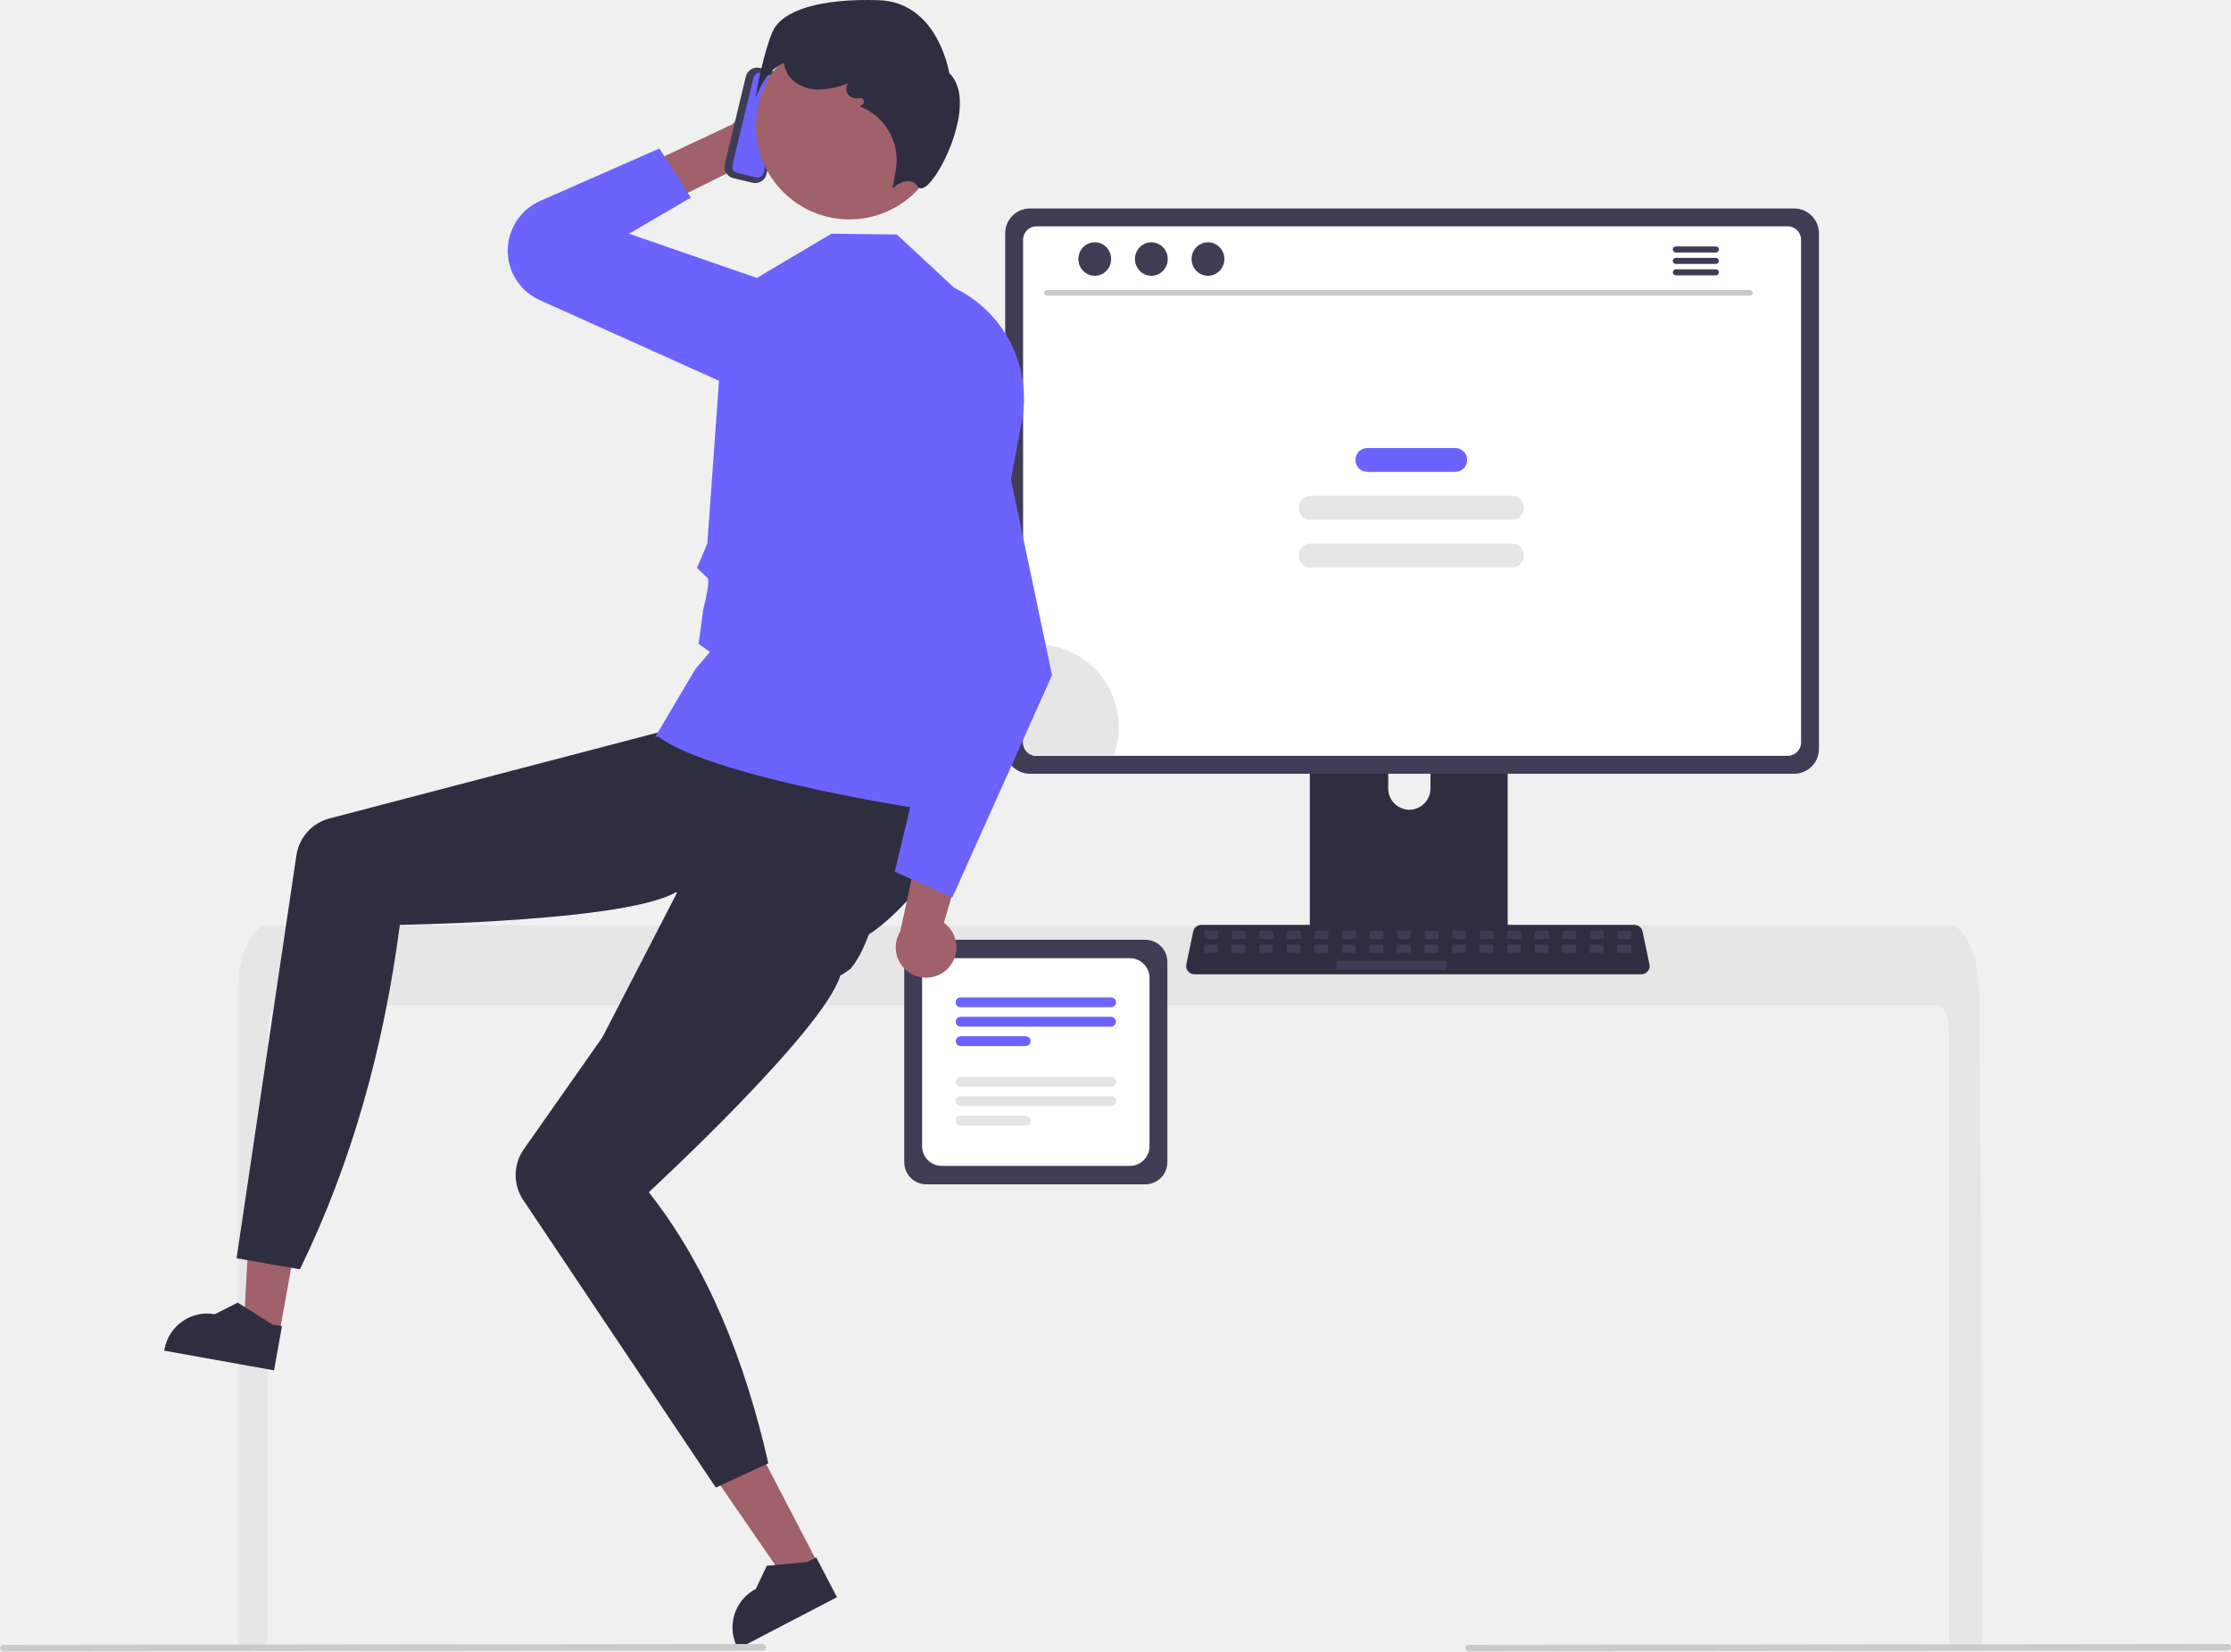
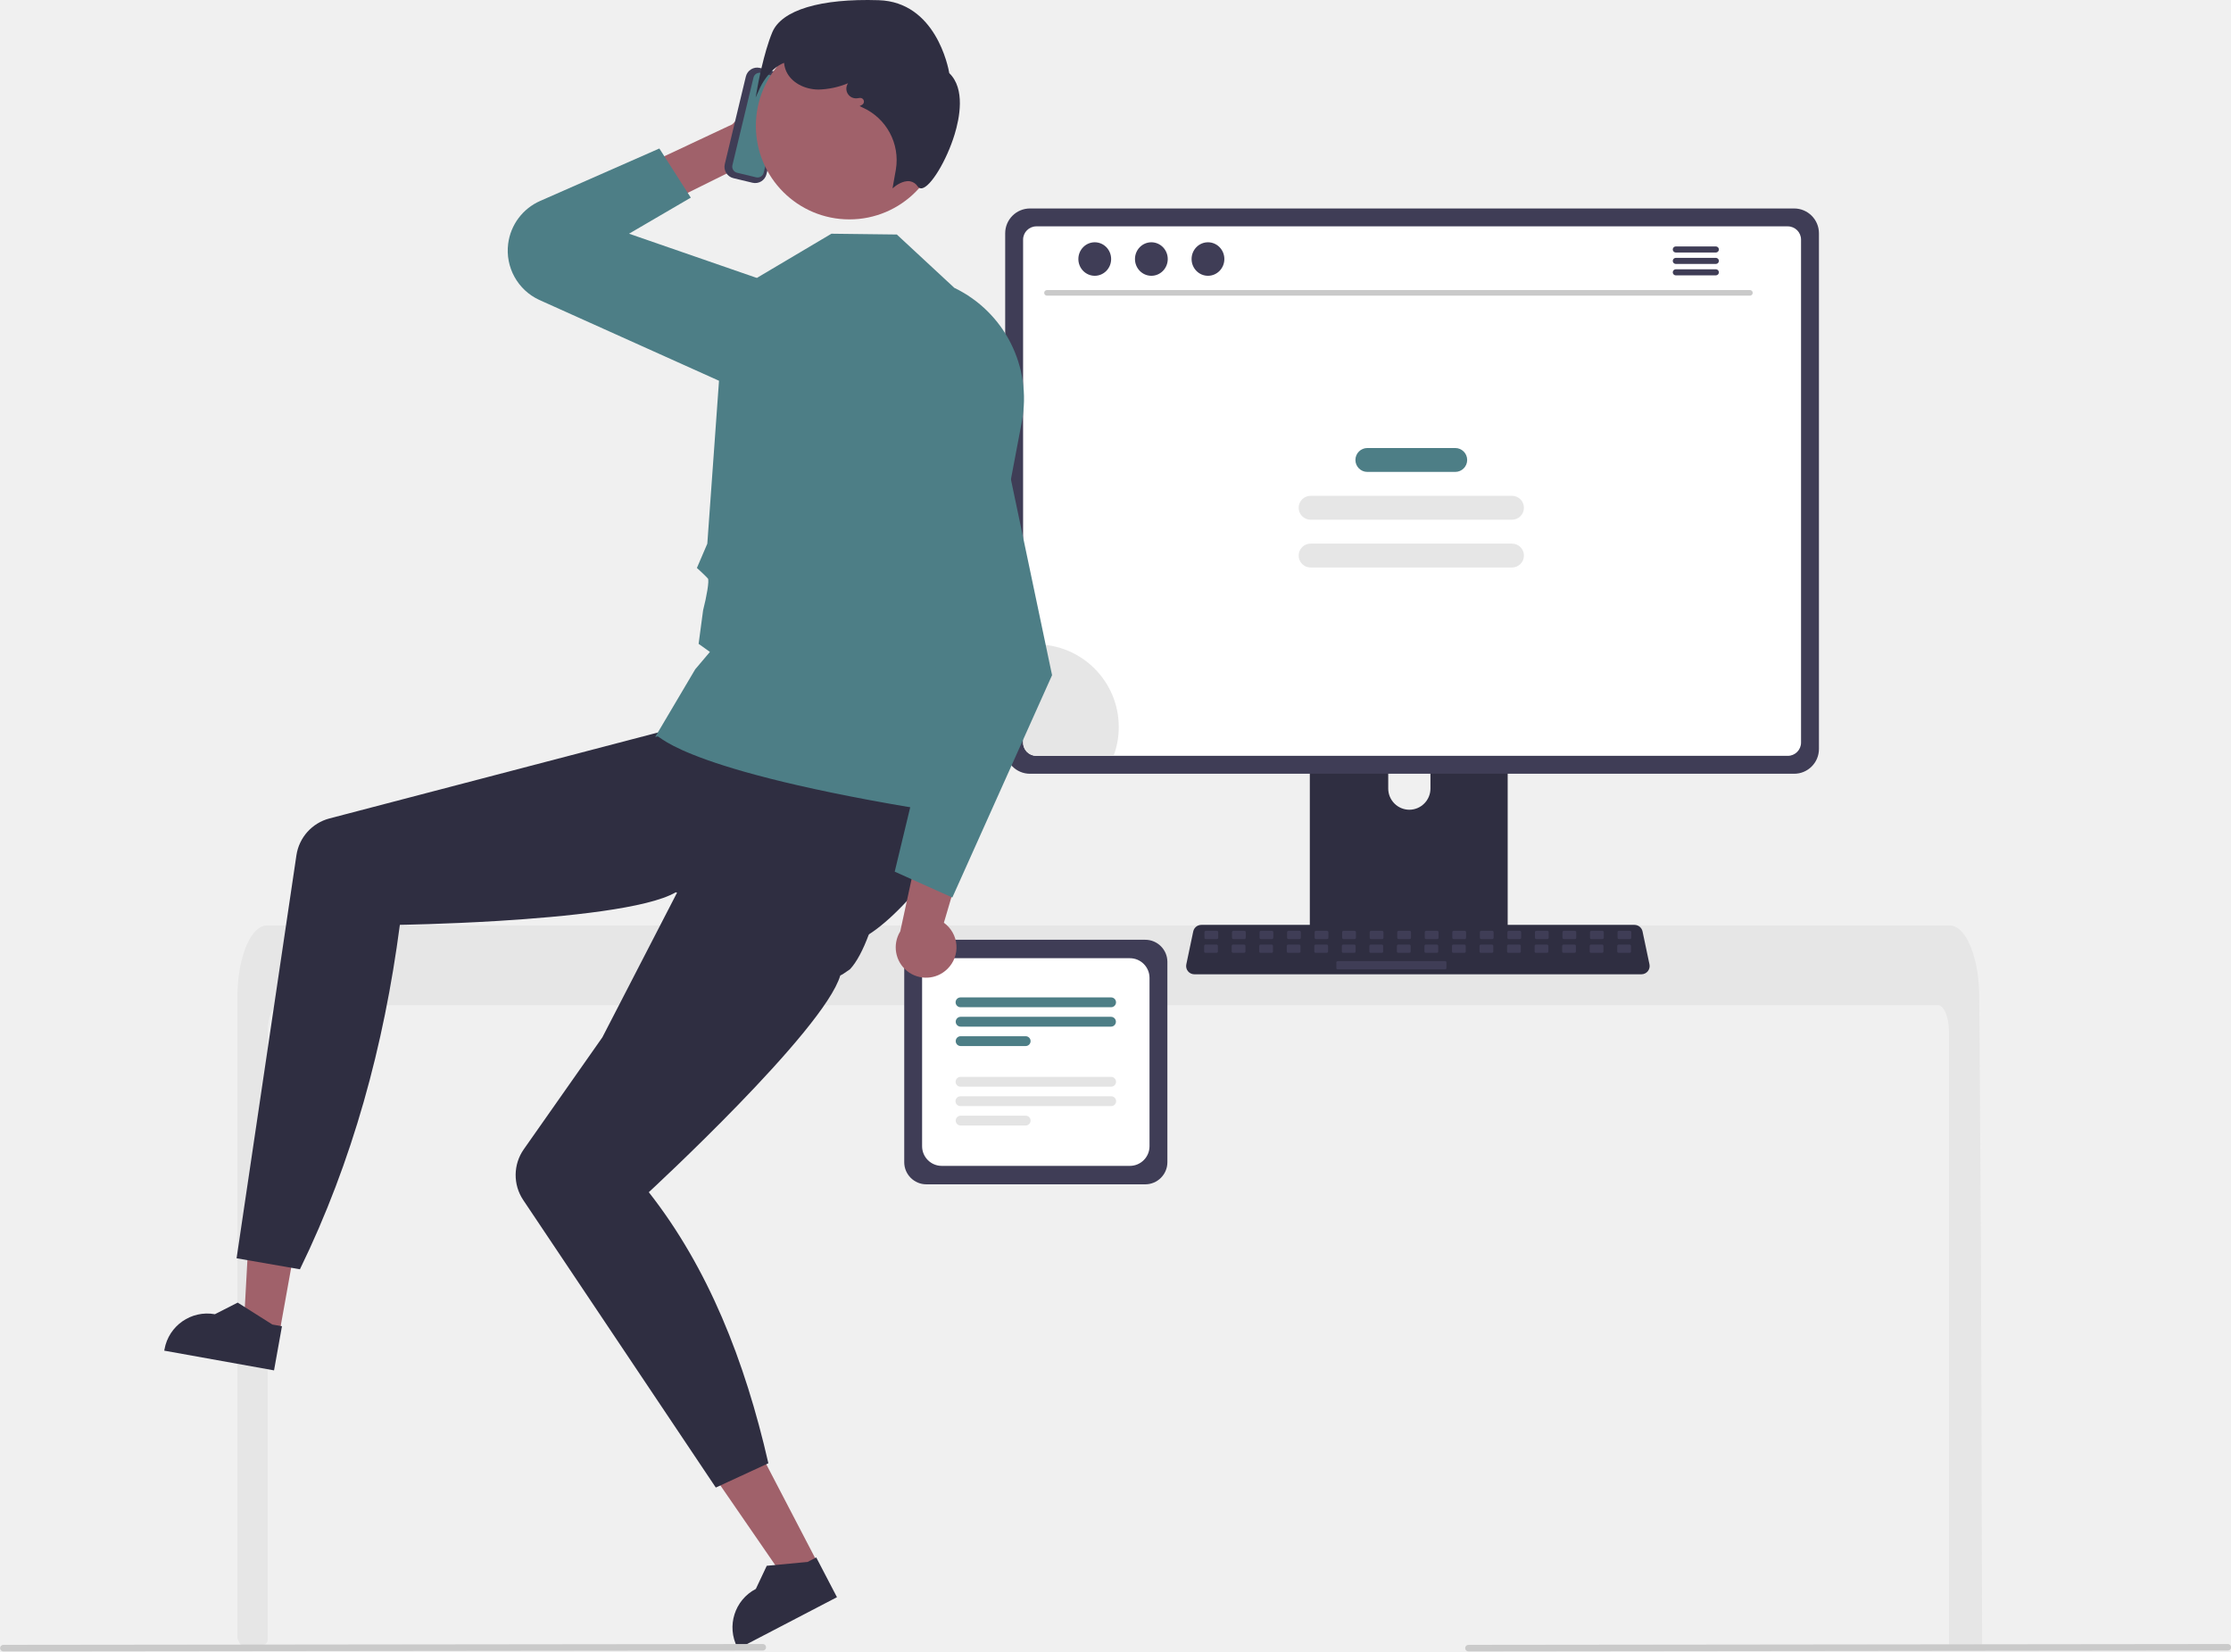
<svg xmlns="http://www.w3.org/2000/svg" data-name="Layer 1" width="810.131" height="599.609" viewBox="0 0 810.131 599.609">
  <path d="M431.331,209.196l8.563,13.383,30.548-15.144,15.706-4.802a12.192,12.192,0,0,0,4.805-20.524h0a12.192,12.192,0,0,0-16.946.2l-13.18,13.046Z" transform="translate(-194.9343 -150.1956)" fill="#a0616a" />
-   <path d="M445.781,221.955l-11.417-17.844-43.289,19.045a19.71,19.71,0,0,0-11.611,15.521h0a19.71,19.71,0,0,0,11.244,20.395l69.007,31.032a20.119,20.119,0,0,0,26.513-9.332h0a20.119,20.119,0,0,0-11.113-27.805l-51.765-17.919Z" transform="translate(-194.9343 -150.1956)" fill="#6c63ff" />
+   <path d="M445.781,221.955l-11.417-17.844-43.289,19.045a19.71,19.71,0,0,0-11.611,15.521h0a19.71,19.71,0,0,0,11.244,20.395l69.007,31.032a20.119,20.119,0,0,0,26.513-9.332h0a20.119,20.119,0,0,0-11.113-27.805l-51.765-17.919Z" transform="translate(-194.9343 -150.1956)" fill="#4d7e86" />
  <path d="M902.658,524.88c0-5.36-1.8-9.71-4.01-9.72h-602.49c-2.22.01-4.01,4.36-4.02,9.72v220.643a2.003,2.003,0,0,1-1.809,1.994q-2.426.233-4.851.433c-.04,0-.08.01-.12.01-.88.08-1.76.14-2.64.21h-.01q-.679-1.255-1.342-2.533a2.011,2.011,0,0,1-.228-.929V512.27c0-1.48.06-2.97.16-4.44a56.885,56.885,0,0,1,.75-6.02c1.69-9.29,5.51-15.58,9.85-15.6h611a4.683,4.683,0,0,1,1.84.39,7.174,7.174,0,0,1,2.27,1.59,14.069,14.069,0,0,1,2.23,3.05c2.14,3.77,3.67,9.39,4.21,15.93,0,.06.01.12.01.18.14,1.62.21,3.27.2,4.92l.14,21.43.09,12.78.27,40.1.1,14.24.44,146.2v0a2,2,0,0,1-2,2h-8.04a2,2,0,0,1-2-2Z" transform="translate(-194.9343 -150.1956)" fill="#e6e6e6" />
  <polygon points="101.479 483.961 88.516 481.633 91.326 430.523 110.459 433.959 101.479 483.961" fill="#a0616a" />
  <path d="M294.442,647.762l-39.864-7.158.091-.504a15.765,15.765,0,0,1,18.302-12.73l.001 0,8.274-4.217,12.594,7.964,3.48.625Z" transform="translate(-194.9343 -150.1956)" fill="#2f2e41" />
  <path d="M610.807,580.21H531.318a8.044,8.044,0,0,1-8.035-8.035v-72.729A8.044,8.044,0,0,1,531.318,491.411h79.489a8.044,8.044,0,0,1,8.035,8.035v72.729A8.044,8.044,0,0,1,610.807,580.21Z" transform="translate(-194.9343 -150.1956)" fill="#3f3d56" />
  <path d="M605.22,573.513H536.905a7.142,7.142,0,0,1-7.134-7.134V505.242a7.142,7.142,0,0,1,7.134-7.134h68.314a7.142,7.142,0,0,1,7.134,7.134v61.137A7.142,7.142,0,0,1,605.22,573.513Z" transform="translate(-194.9343 -150.1956)" fill="#fff" />
-   <path d="M598.405,515.907H543.72a1.783,1.783,0,1,1,0-3.567H598.405a1.783,1.783,0,1,1,0,3.567Z" transform="translate(-194.9343 -150.1956)" fill="#6c63ff" />
-   <path d="M598.405,522.955H543.72a1.784,1.784,0,0,1,0-3.567H598.405a1.784,1.784,0,0,1,0,3.567Z" transform="translate(-194.9343 -150.1956)" fill="#6c63ff" />
-   <path d="M567.425,530.002H543.72a1.784,1.784,0,0,1,0-3.567h23.705a1.784,1.784,0,0,1,0,3.567Z" transform="translate(-194.9343 -150.1956)" fill="#6c63ff" />
+   <path d="M598.405,515.907H543.72a1.783,1.783,0,1,1,0-3.567H598.405a1.783,1.783,0,1,1,0,3.567Z" transform="translate(-194.9343 -150.1956)" fill="#4d7e86" />
+   <path d="M598.405,522.955H543.72a1.784,1.784,0,0,1,0-3.567H598.405a1.784,1.784,0,0,1,0,3.567Z" transform="translate(-194.9343 -150.1956)" fill="#4d7e86" />
+   <path d="M567.425,530.002H543.72a1.784,1.784,0,0,1,0-3.567h23.705a1.784,1.784,0,0,1,0,3.567Z" transform="translate(-194.9343 -150.1956)" fill="#4d7e86" />
  <path d="M598.405,544.761H543.72a1.783,1.783,0,1,1,0-3.567H598.405a1.783,1.783,0,1,1,0,3.567Z" transform="translate(-194.9343 -150.1956)" fill="#e4e4e4" />
  <path d="M598.405,551.809H543.72a1.784,1.784,0,1,1,0-3.567H598.405a1.784,1.784,0,1,1,0,3.567Z" transform="translate(-194.9343 -150.1956)" fill="#e4e4e4" />
  <path d="M567.425,558.856H543.72a1.784,1.784,0,0,1,0-3.567h23.705a1.784,1.784,0,0,1,0,3.567Z" transform="translate(-194.9343 -150.1956)" fill="#e4e4e4" />
  <path d="M738.942,385.934H674.023a3.464,3.464,0,0,0-3.459,3.467V491.955h71.845V389.402A3.466,3.466,0,0,0,738.942,385.934ZM706.701,444.204a7.702,7.702,0,0,1-7.666-7.666V424.709a7.666,7.666,0,0,1,15.332,0v11.829a7.702,7.702,0,0,1-7.666,7.666Z" transform="translate(-194.9343 -150.1956)" fill="#2f2e41" />
  <path d="M670.341,488.675v9.894a1.938,1.938,0,0,0,1.934,1.934h68.422a1.944,1.944,0,0,0,1.934-1.934V488.675Z" transform="translate(-194.9343 -150.1956)" fill="#3f3d56" />
  <path d="M846.443,225.888H568.938a9.008,9.008,0,0,0-8.994,8.994V422.144a9.003,9.003,0,0,0,8.994,8.994H846.443a9.003,9.003,0,0,0,8.994-8.994V234.882A9.008,9.008,0,0,0,846.443,225.888Z" transform="translate(-194.9343 -150.1956)" fill="#3f3d56" />
  <path d="M844.126,232.384h-272.87a4.82,4.82,0,0,0-4.81,4.82v182.62a4.818,4.818,0,0,0,4.81,4.81h272.87a4.818,4.818,0,0,0,4.81-4.81v-182.62A4.82,4.82,0,0,0,844.126,232.384Z" transform="translate(-194.9343 -150.1956)" fill="#fff" />
  <path d="M790.976,503.947H628.633a2.986,2.986,0,0,1-2.922-3.602l2.519-11.964a2.999,2.999,0,0,1,2.922-2.371H788.457a2.999,2.999,0,0,1,2.922,2.371l2.519,11.964a2.986,2.986,0,0,1-2.922,3.602Z" transform="translate(-194.9343 -150.1956)" fill="#2f2e41" />
  <rect x="437.37" y="337.969" width="5" height="3" rx="0.488" fill="#3f3d56" />
  <rect x="447.37" y="337.969" width="5" height="3" rx="0.488" fill="#3f3d56" />
  <rect x="457.37" y="337.969" width="5" height="3" rx="0.488" fill="#3f3d56" />
  <rect x="467.37" y="337.969" width="5" height="3" rx="0.488" fill="#3f3d56" />
  <rect x="477.37" y="337.969" width="5" height="3" rx="0.488" fill="#3f3d56" />
  <rect x="487.37" y="337.969" width="5" height="3" rx="0.488" fill="#3f3d56" />
  <rect x="497.37" y="337.969" width="5" height="3" rx="0.488" fill="#3f3d56" />
  <rect x="507.37" y="337.969" width="5" height="3" rx="0.488" fill="#3f3d56" />
  <rect x="517.37" y="337.969" width="5" height="3" rx="0.488" fill="#3f3d56" />
  <rect x="527.37" y="337.969" width="5" height="3" rx="0.488" fill="#3f3d56" />
  <rect x="537.37" y="337.969" width="5" height="3" rx="0.488" fill="#3f3d56" />
  <rect x="547.37" y="337.969" width="5" height="3" rx="0.488" fill="#3f3d56" />
  <rect x="557.37" y="337.969" width="5" height="3" rx="0.488" fill="#3f3d56" />
  <rect x="567.37" y="337.969" width="5" height="3" rx="0.488" fill="#3f3d56" />
  <rect x="577.37" y="337.969" width="5" height="3" rx="0.488" fill="#3f3d56" />
  <rect x="587.37" y="337.969" width="5" height="3" rx="0.488" fill="#3f3d56" />
  <rect x="437.252" y="342.969" width="5" height="3" rx="0.488" fill="#3f3d56" />
  <rect x="447.252" y="342.969" width="5" height="3" rx="0.488" fill="#3f3d56" />
  <rect x="457.252" y="342.969" width="5" height="3" rx="0.488" fill="#3f3d56" />
  <rect x="467.252" y="342.969" width="5" height="3" rx="0.488" fill="#3f3d56" />
  <rect x="477.252" y="342.969" width="5" height="3" rx="0.488" fill="#3f3d56" />
  <rect x="487.252" y="342.969" width="5" height="3" rx="0.488" fill="#3f3d56" />
  <rect x="497.252" y="342.969" width="5" height="3" rx="0.488" fill="#3f3d56" />
  <rect x="507.252" y="342.969" width="5" height="3" rx="0.488" fill="#3f3d56" />
  <rect x="517.252" y="342.969" width="5" height="3" rx="0.488" fill="#3f3d56" />
  <rect x="527.252" y="342.969" width="5" height="3" rx="0.488" fill="#3f3d56" />
  <rect x="537.252" y="342.969" width="5" height="3" rx="0.488" fill="#3f3d56" />
  <rect x="547.252" y="342.969" width="5" height="3" rx="0.488" fill="#3f3d56" />
  <rect x="557.252" y="342.969" width="5" height="3" rx="0.488" fill="#3f3d56" />
  <rect x="567.252" y="342.969" width="5" height="3" rx="0.488" fill="#3f3d56" />
  <rect x="577.252" y="342.969" width="5" height="3" rx="0.488" fill="#3f3d56" />
  <rect x="587.252" y="342.969" width="5" height="3" rx="0.488" fill="#3f3d56" />
  <rect x="485.252" y="348.969" width="40" height="3" rx="0.488" fill="#3f3d56" />
  <path d="M825.334,732.182l-7.71-12.39-1.54,7.08c-.27,1.24-.54,2.5-.79,3.75-2.19-1.87-4.52-3.6-6.8-5.26q-10.5-7.62-20.99-15.26l2.19,12.7c1.35,7.82,2.76,15.8,6.1,22.95.37.81.77,1.61,1.2,2.39h32.54a10.487,10.487,0,0,0,.54-2.24.775.775,0,0,0,.01-.15C830.594,740.902,827.914,736.332,825.334,732.182Z" transform="translate(-194.9343 -150.1956)" fill="#f0f0f0" />
  <path d="M385.334,732.182l-7.71-12.39-1.54,7.08c-.27,1.24-.54,2.5-.79,3.75-2.19-1.87-4.52-3.6-6.8-5.26q-10.5-7.62-20.99-15.26l2.19,12.7c1.35,7.82,2.76,15.8,6.1,22.95.37.81.77,1.61,1.2,2.39h32.54a10.487,10.487,0,0,0,.54-2.24.775.775,0,0,0,.01-.15C390.594,740.902,387.914,736.332,385.334,732.182Z" transform="translate(-194.9343 -150.1956)" fill="#f0f0f0" />
  <path d="M1003.875,749.497l-275.75.307a1.191,1.191,0,0,1,0-2.381l275.75-.307a1.191,1.191,0,1,1,0,2.381Z" transform="translate(-194.9343 -150.1956)" fill="#cacaca" />
  <path d="M830.41,257.545H575.086a1.016,1.016,0,0,1,0-2.031H830.41a1.016,1.016,0,0,1,0,2.031Z" transform="translate(-194.9343 -150.1956)" fill="#cacaca" />
  <ellipse cx="397.532" cy="94.052" rx="5.95" ry="6.083" fill="#3f3d56" />
  <ellipse cx="418.088" cy="94.052" rx="5.95" ry="6.083" fill="#3f3d56" />
  <ellipse cx="438.644" cy="94.052" rx="5.95" ry="6.083" fill="#3f3d56" />
  <path d="M818.033,239.672H803.431a1.106,1.106,0,0,0,0,2.211h14.602a1.106,1.106,0,0,0,0-2.211Z" transform="translate(-194.9343 -150.1956)" fill="#3f3d56" />
  <path d="M818.033,243.822H803.431a1.106,1.106,0,0,0,0,2.211h14.602a1.106,1.106,0,0,0,0-2.211Z" transform="translate(-194.9343 -150.1956)" fill="#3f3d56" />
  <path d="M818.033,247.967H803.431a1.106,1.106,0,0,0,0,2.211h14.602a1.106,1.106,0,0,0,0-2.211Z" transform="translate(-194.9343 -150.1956)" fill="#3f3d56" />
-   <rect x="492.185" y="162.668" width="40.582" height="8.678" rx="4.339" fill="#6c63ff" />
+   <rect x="492.185" y="162.668" width="40.582" height="8.678" rx="4.339" fill="#4d7e86" />
  <rect x="471.575" y="180.024" width="81.802" height="8.678" rx="4.339" fill="#e6e6e6" />
  <rect x="471.575" y="197.379" width="81.802" height="8.678" rx="4.339" fill="#e6e6e6" />
  <path d="M601.186,414.164a29.815,29.815,0,0,1-1.88,10.47h-28.05a4.818,4.818,0,0,1-4.81-4.81v-35.28a29.628,29.628,0,0,1,4.74-.38A29.998,29.998,0,0,1,601.186,414.164Z" transform="translate(-194.9343 -150.1956)" fill="#e6e6e6" />
  <path d="M545.843,442.058c-.42,12.15-26.26,44.93-39.85,49.63-2.31.8-3.66,1.24-3.66,1.24l-4.73-1.43-57.28-17.33c-10.03,5.9-39.95,8.9-64.5,10.4-19.54,1.19-35.69,1.43-35.69,1.43-5.765,43.841-17.125,85.778-36.29,125.06l-23-4L302.571,460.738a16.3,16.3,0,0,1,11.998-13.375l156.304-40.885s8.62-1.56,26.8,7.21C527.603,428.128,546.143,433.218,545.843,442.058Z" transform="translate(-194.9343 -150.1956)" fill="#2f2e41" />
  <polygon points="297.161 567.951 285.481 574.036 256.449 531.879 273.689 522.897 297.161 567.951" fill="#a0616a" />
  <path d="M498.856,730.117l-35.919,18.714-.237-.454a15.765,15.765,0,0,1,6.696-21.265l.001-0,3.967-8.396,14.835-1.4,3.135-1.634Z" transform="translate(-194.9343 -150.1956)" fill="#2f2e41" />
  <path d="M515.976,439.707c5.242,10.969-2.526,51.98-12.406,62.428l-2.623,1.784-.887.462c-5.927,20.048-69.529,78.684-69.529,78.684,21.484,27.368,34.873,61.017,43.416,98.427l-19.086,8.817-69.926-104.39a16.3,16.3,0,0,1,.202-18.437L413.664,526.846l46.484-90.04C493.363,435.782,512.157,431.729,515.976,439.707Z" transform="translate(-194.9343 -150.1956)" fill="#2f2e41" />
-   <path d="M544.236,446.325c-100.393-15.267-109.54-28.997-110.522-28.753l-.871.217,14.545-24.585,5.335-6.302-4.104-2.933,1.628-12.184c1.27-4.936,2.298-10.748,1.75-11.527-1.131-1.253-3.65-3.53-3.675-3.553l-.324-.293,3.781-8.822,5.064-70.534,13.055-26.026,26.945-15.974,23.75.287,20.872,19.359a44.674,44.674,0,0,1,24.534,48.539l-10.602,55.998-3.9,28.863,6.364,6.363-3.96,3.96-2.354,13.484,2.411,15.271c1.885,13.875-6.496,14.702-7.115,14.875-.037.011-1.858,4.777-1.935,4.777C544.715,446.834,544.699,446.396,544.236,446.325Z" transform="translate(-194.9343 -150.1956)" fill="#6c63ff" />
+   <path d="M544.236,446.325c-100.393-15.267-109.54-28.997-110.522-28.753l-.871.217,14.545-24.585,5.335-6.302-4.104-2.933,1.628-12.184c1.27-4.936,2.298-10.748,1.75-11.527-1.131-1.253-3.65-3.53-3.675-3.553l-.324-.293,3.781-8.822,5.064-70.534,13.055-26.026,26.945-15.974,23.75.287,20.872,19.359a44.674,44.674,0,0,1,24.534,48.539l-10.602,55.998-3.9,28.863,6.364,6.363-3.96,3.96-2.354,13.484,2.411,15.271c1.885,13.875-6.496,14.702-7.115,14.875-.037.011-1.858,4.777-1.935,4.777C544.715,446.834,544.699,446.396,544.236,446.325Z" transform="translate(-194.9343 -150.1956)" fill="#4d7e86" />
  <path d="M538.965,502A10.962,10.962,0,0,0,537.68,485.24l11.013-37.367-19.361,5.912-7.49,34.578a11.022,11.022,0,0,0,17.123,13.637Z" transform="translate(-194.9343 -150.1956)" fill="#a0616a" />
-   <path d="M540.753,476.072l-20.927-9.387,16.786-69.709-31.261-75.887a27.638,27.638,0,0,1,19.87-37.573h0A27.667,27.667,0,0,1,557.951,304.879l19.012,90.467Z" transform="translate(-194.9343 -150.1956)" fill="#6c63ff" />
+   <path d="M540.753,476.072l-20.927-9.387,16.786-69.709-31.261-75.887a27.638,27.638,0,0,1,19.87-37.573h0A27.667,27.667,0,0,1,557.951,304.879l19.012,90.467Z" transform="translate(-194.9343 -150.1956)" fill="#4d7e86" />
  <path d="M458.123,209.789l7.649-31.814a4.227,4.227,0,0,1,5.093-3.118l6.934,1.667a4.227,4.227,0,0,1,3.118,5.093l-7.649,31.814a4.227,4.227,0,0,1-5.093,3.118l-6.934-1.667A4.227,4.227,0,0,1,458.123,209.789Z" transform="translate(-194.9343 -150.1956)" fill="#3f3d56" />
-   <path d="M471.286,176.675a2.278,2.278,0,0,0-2.744,1.68l-7.649,31.814a2.278,2.278,0,0,0,1.68,2.744l6.934,1.667a2.278,2.278,0,0,0,2.744-1.68l7.649-31.814a2.278,2.278,0,0,0-1.68-2.744Z" transform="translate(-194.9343 -150.1956)" fill="#6c63ff" />
+   <path d="M471.286,176.675a2.278,2.278,0,0,0-2.744,1.68l-7.649,31.814a2.278,2.278,0,0,0,1.68,2.744l6.934,1.667a2.278,2.278,0,0,0,2.744-1.68l7.649-31.814a2.278,2.278,0,0,0-1.68-2.744Z" transform="translate(-194.9343 -150.1956)" fill="#4d7e86" />
  <circle cx="308.432" cy="45.699" r="33.958" fill="#a0616a" />
  <path d="M519.029,218.6l1.223-6.878a20.909,20.909,0,0,0-12.112-22.496l-1.049-.507.864-.462a1.334,1.334,0,0,0-.794-2.5l-.981.122a3.494,3.494,0,0,1-3.296-5.458,30.328,30.328,0,0,1-10.675,2.295c-5.308-.04-9.92-2.627-11.75-6.592a9.513,9.513,0,0,1-.811-3.118c-5.607,2.209-8.63,8.833-8.662,8.902l-1.658,3.699.709-3.991c.021-.122,2.192-12.209,5.338-19.709h0c3.383-8.063,17.467-12.313,38.625-11.641,20.666.649,25.25,24.212,25.644,26.492,5.871,5.649,3.738,16.344,1.932,22.243-2.924,9.553-8.695,19.059-11.875,19.56a1.467,1.467,0,0,1-1.498-.637,4.222,4.222,0,0,0-2.889-1.918c-2.569-.365-5.221,1.741-5.248,1.762Z" transform="translate(-194.9343 -150.1956)" fill="#2f2e41" />
  <path d="M471.875,749.497l-275.75.307a1.191,1.191,0,0,1,0-2.381l275.75-.307a1.191,1.191,0,1,1,0,2.381Z" transform="translate(-194.9343 -150.1956)" fill="#cacaca" />
</svg>
